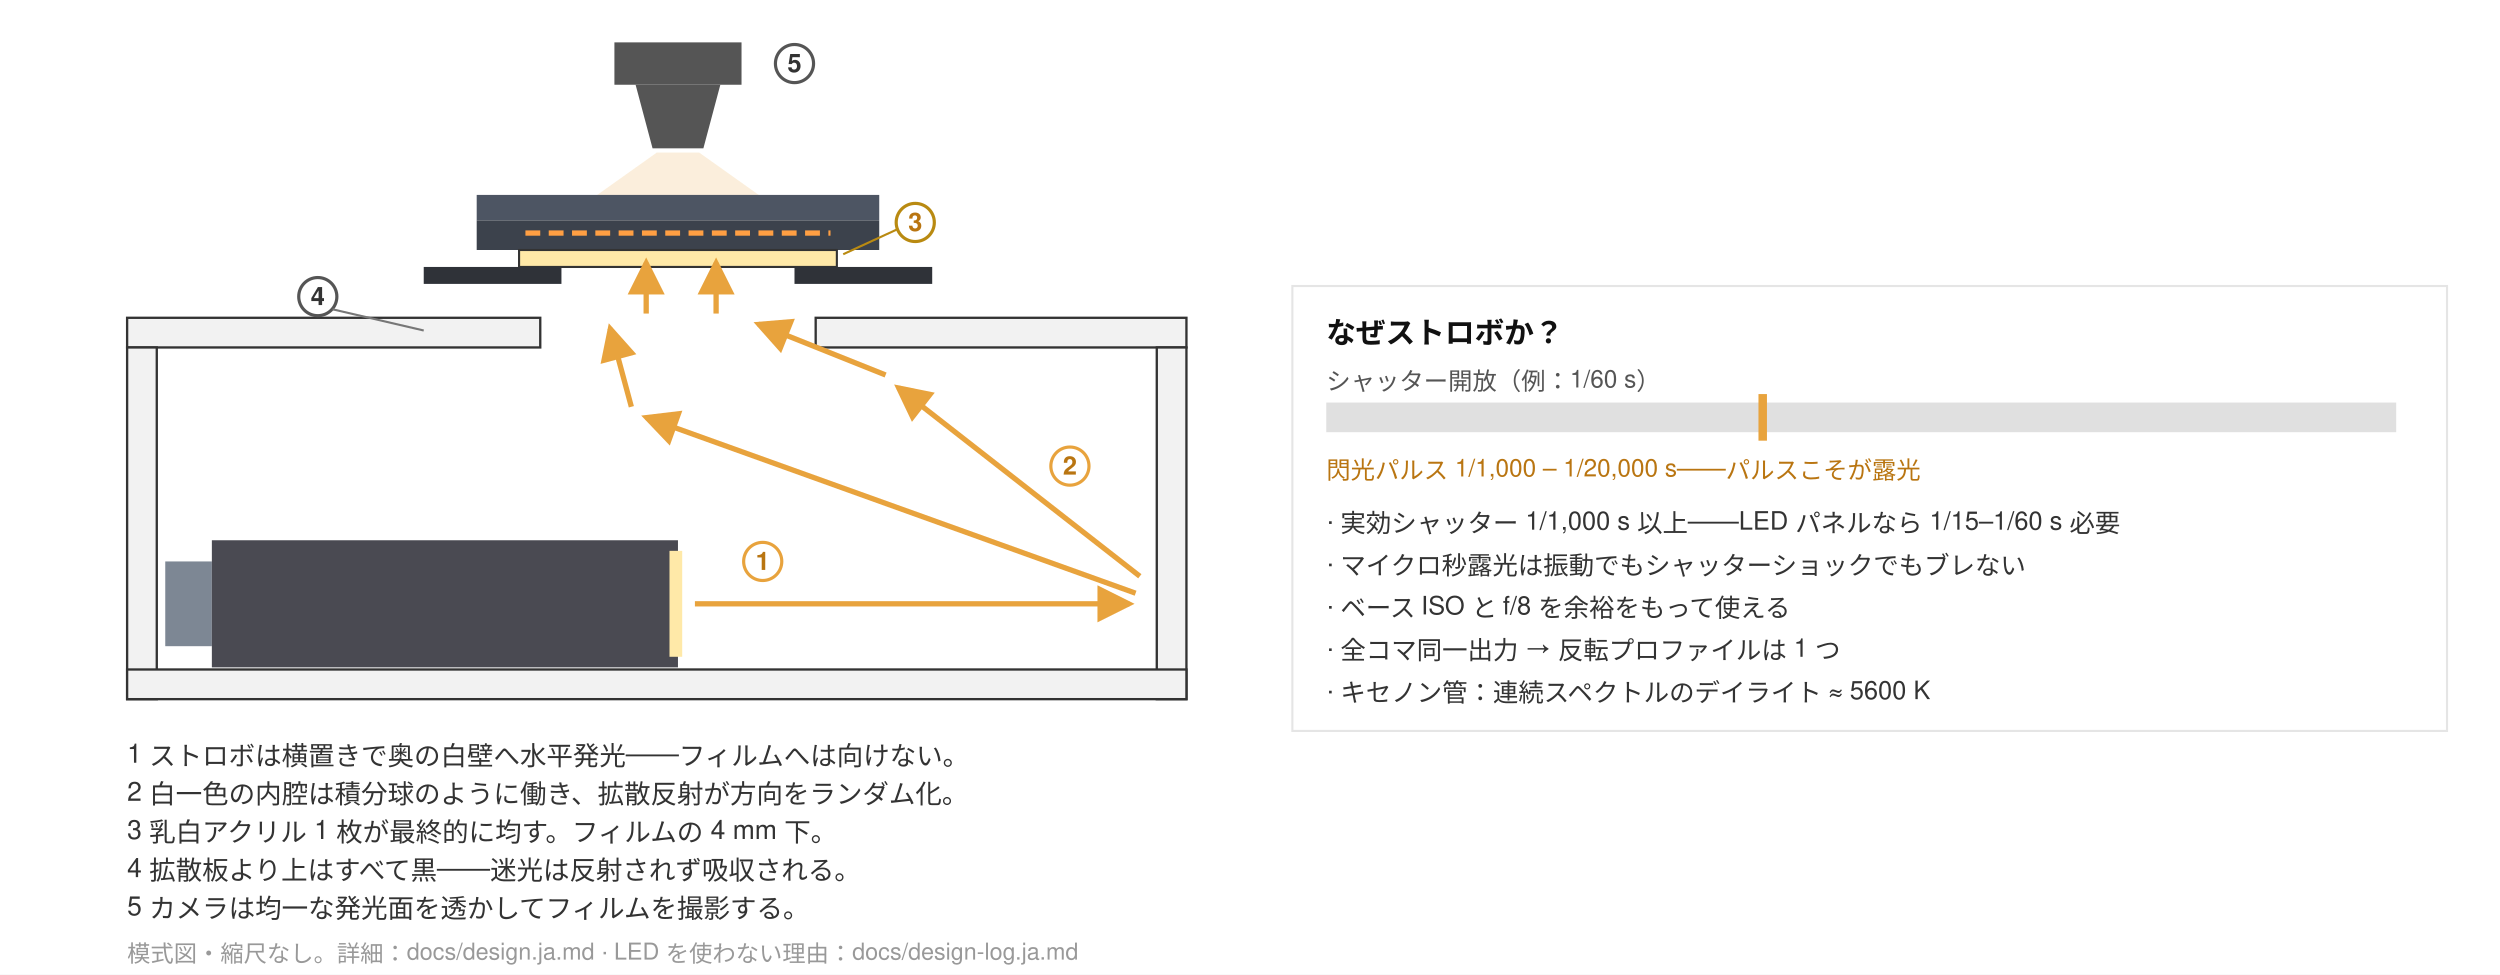
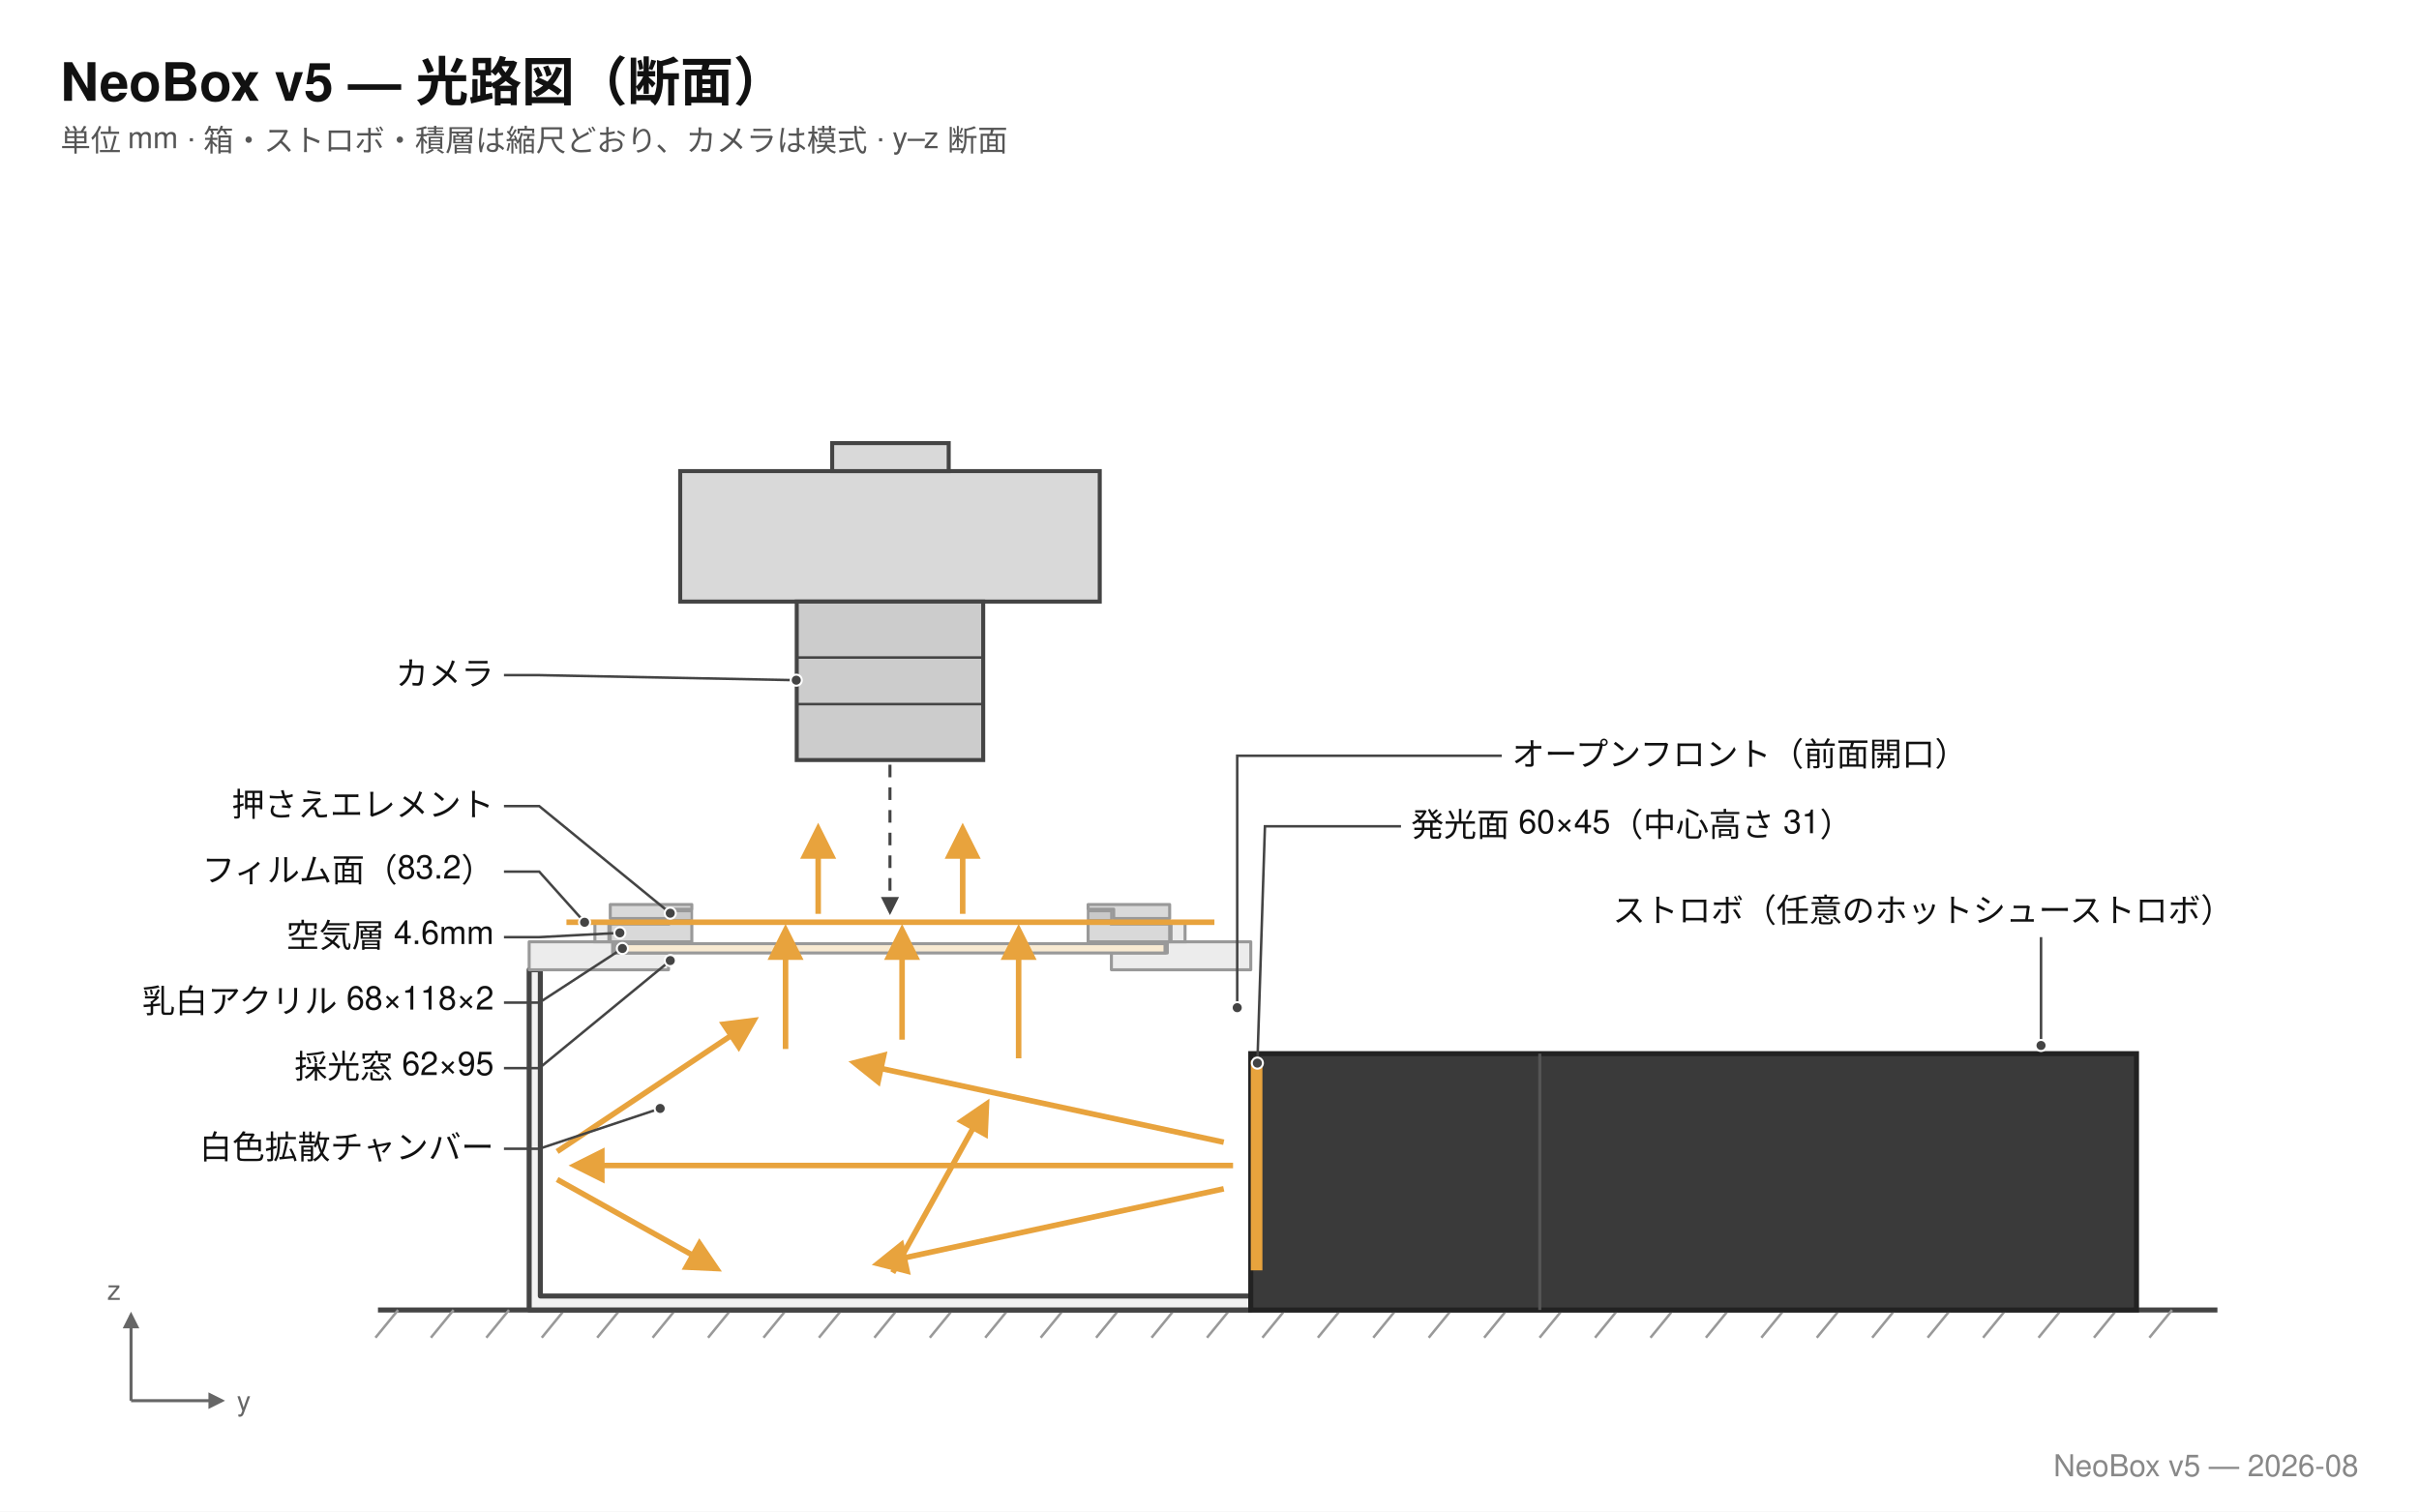
- <svg xmlns="http://www.w3.org/2000/svg" width="1180" height="460" viewBox="0 0 1180 460" font-family="Helvetica, Arial, sans-serif">
-   <rect width="1180" height="460" fill="#ffffff" />
-   <rect x="290" y="20" width="60" height="20" fill="#555" />
-   <polygon points="300,40 340,40 332,70 308,70" fill="#555" />
-   <polygon points="265,104 375,104 330,72 310,72" fill="#e8a33d" opacity="0.18" />
-   <rect x="225" y="92" width="190" height="12" fill="#4d5563" />
-   <rect x="225" y="104" width="190" height="14" fill="#3c424c" />
-   <line x1="248" y1="110" x2="392" y2="110" stroke="#ff9f43" stroke-width="2.5" stroke-dasharray="7 4" />
-   <rect x="245" y="118" width="150" height="8" fill="#ffe9a8" stroke="#333" stroke-width="1" />
-   <rect x="200" y="126" width="65" height="8" fill="#2f3238" />
-   <rect x="375" y="126" width="65" height="8" fill="#2f3238" />
-   <g fill="#f2f2f2" stroke="#333" stroke-width="1.1">
-     <rect x="60" y="150" width="195" height="14" />
-     <rect x="385" y="150" width="175" height="14" />
-     <rect x="60" y="164" width="14" height="166" />
-     <rect x="546" y="164" width="14" height="166" />
-     <rect x="60" y="316" width="500" height="14" />
-   </g>
-   <rect x="78" y="265" width="22" height="40" fill="#7d8794" />
-   <rect x="100" y="255" width="220" height="60" fill="#4a4a52" />
-   <rect x="316" y="260" width="6" height="50" fill="#ffe9a8" />
+ <svg xmlns="http://www.w3.org/2000/svg" width="960" height="600" viewBox="0 0 960 600" font-family="Helvetica, Arial, sans-serif">
+   <rect width="960" height="600" fill="#ffffff" />
  <defs>
-     <marker id="a" markerWidth="7" markerHeight="7" refX="6" refY="3.5" orient="auto">
-       <path d="M0,0 L7,3.5 L0,7 z" fill="#e8a33d" />
+     <marker id="ma" viewBox="0 0 10 10" refX="8" refY="5" markerWidth="6.5" markerHeight="6.5" orient="auto">
+       <path d="M0,0 L10,5 L0,10 z" fill="#e8a33d" />
+     </marker>
+     <marker id="md" viewBox="0 0 10 10" refX="8" refY="5" markerWidth="6" markerHeight="6" orient="auto">
+       <path d="M0,0 L10,5 L0,10 z" fill="#444" />
+     </marker>
+     <marker id="mg" viewBox="0 0 10 10" refX="8" refY="5" markerWidth="5.5" markerHeight="5.5" orient="auto">
+       <path d="M0,0 L10,5 L0,10 z" fill="#666" />
    </marker>
  </defs>
-   <g stroke="#e8a33d" stroke-width="2.5" fill="none" marker-end="url(#a)">
-     <path d="M328,285 L533,285" />
-     <path d="M538,272 L424,183" />
-     <path d="M536,280 L305,197" />
-     <path d="M418,177 L358,153" />
-     <path d="M298,192 L288,155" />
-     <path d="M305,148 L305,124" />
-     <path d="M338,148 L338,124" />
-   </g>
-   <g font-size="12" font-weight="bold" text-anchor="middle">
-     <circle cx="360" cy="265" r="9" fill="#fff" stroke="#e8a33d" stroke-width="1.5" />
-     <text x="360" y="269" fill="#b97511">1</text>
-     <circle cx="505" cy="220" r="9" fill="#fff" stroke="#e8a33d" stroke-width="1.5" />
-     <text x="505" y="224" fill="#b97511">2</text>
-     <circle cx="432" cy="105" r="9" fill="#fff" stroke="#b98a11" stroke-width="1.5" />
-     <text x="432" y="109" fill="#b97511">3</text>
-     <circle cx="150" cy="140" r="9" fill="#fff" stroke="#555" stroke-width="1.5" />
-     <text x="150" y="144" fill="#333">4</text>
-     <circle cx="375" cy="30" r="9" fill="#fff" stroke="#555" stroke-width="1.5" />
-     <text x="375" y="34" fill="#333">5</text>
-   </g>
-   <line x1="424" y1="108" x2="398" y2="120" stroke="#b98a11" stroke-width="1" />
-   <line x1="157" y1="146" x2="200" y2="156" stroke="#777" stroke-width="1" />
-   <g font-size="12.5" fill="#333">
-     <text x="60" y="360">1  ストロボは横置きで奥の白壁へ水平発光——フィルムへは向けない。</text>
-     <text x="60" y="378">2  白一色の内腔は積分球のように働き、拡散反射が方向をランダム化。</text>
-     <text x="60" y="396">3  乳白アクリル 1 枚が最終的に均す。フィルムの 4 mm 下。</text>
-     <text x="60" y="414">4  拡散板より上はすべて黒——迷光は反射されず吸収される。</text>
-     <text x="60" y="432">5  カメラは均一な発光面を透かしてフィルムを撮影する。</text>
-   </g>
-   <rect x="610" y="135" width="545" height="210" fill="none" stroke="#e5e5e5" stroke-width="1" />
-   <text x="626" y="162" font-size="14" font-weight="bold" fill="#111">なぜストロボか？</text>
-   <text x="626" y="184" font-size="11.5" fill="#555">シャッター開放（例：1/60 s）</text>
-   <rect x="626" y="190" width="505" height="14" fill="#e0e0e0" />
-   <rect x="830" y="186" width="4" height="22" fill="#e8a33d" />
-   <text x="626" y="226" font-size="11.5" fill="#b97511">閃光パルス 1/1,000 – 1/20,000 s——パルスこそが露光</text>
-   <g font-size="12" fill="#333">
-     <text x="626" y="250">· 実効シャッター 1/1,000 s 以上——LED パネルなら 1/15–1/60 s 必要</text>
-     <text x="626" y="270">· マイクロ秒露光は振動でもシャッターショックでもブレない</text>
-     <text x="626" y="290">· ベース ISO と f/8 を余裕をもって使える</text>
-     <text x="626" y="310">· 全コマ同一出力 → 反転プロファイルは 1 つ</text>
-     <text x="626" y="330">· キセノン管：連続スペクトルのデイライト ≈ 5600 K</text>
-   </g>
-   <text x="60" y="454" font-size="11" fill="#999">模式図・縮尺なし。詳細：docs/design.ja.md · LED を使わない理由：docs/design-log.ja.md</text>
+   <line x1="150" y1="520" x2="880" y2="520" stroke="#444" stroke-width="2" />
+   <line x1="158" y1="520" x2="149" y2="531" stroke="#999" stroke-width="1" />
+   <line x1="180" y1="520" x2="171" y2="531" stroke="#999" stroke-width="1" />
+   <line x1="202" y1="520" x2="193" y2="531" stroke="#999" stroke-width="1" />
+   <line x1="224" y1="520" x2="215" y2="531" stroke="#999" stroke-width="1" />
+   <line x1="246" y1="520" x2="237" y2="531" stroke="#999" stroke-width="1" />
+   <line x1="268" y1="520" x2="259" y2="531" stroke="#999" stroke-width="1" />
+   <line x1="290" y1="520" x2="281" y2="531" stroke="#999" stroke-width="1" />
+   <line x1="312" y1="520" x2="303" y2="531" stroke="#999" stroke-width="1" />
+   <line x1="334" y1="520" x2="325" y2="531" stroke="#999" stroke-width="1" />
+   <line x1="356" y1="520" x2="347" y2="531" stroke="#999" stroke-width="1" />
+   <line x1="378" y1="520" x2="369" y2="531" stroke="#999" stroke-width="1" />
+   <line x1="400" y1="520" x2="391" y2="531" stroke="#999" stroke-width="1" />
+   <line x1="422" y1="520" x2="413" y2="531" stroke="#999" stroke-width="1" />
+   <line x1="444" y1="520" x2="435" y2="531" stroke="#999" stroke-width="1" />
+   <line x1="466" y1="520" x2="457" y2="531" stroke="#999" stroke-width="1" />
+   <line x1="488" y1="520" x2="479" y2="531" stroke="#999" stroke-width="1" />
+   <line x1="510" y1="520" x2="501" y2="531" stroke="#999" stroke-width="1" />
+   <line x1="532" y1="520" x2="523" y2="531" stroke="#999" stroke-width="1" />
+   <line x1="554" y1="520" x2="545" y2="531" stroke="#999" stroke-width="1" />
+   <line x1="576" y1="520" x2="567" y2="531" stroke="#999" stroke-width="1" />
+   <line x1="598" y1="520" x2="589" y2="531" stroke="#999" stroke-width="1" />
+   <line x1="620" y1="520" x2="611" y2="531" stroke="#999" stroke-width="1" />
+   <line x1="642" y1="520" x2="633" y2="531" stroke="#999" stroke-width="1" />
+   <line x1="664" y1="520" x2="655" y2="531" stroke="#999" stroke-width="1" />
+   <line x1="686" y1="520" x2="677" y2="531" stroke="#999" stroke-width="1" />
+   <line x1="708" y1="520" x2="699" y2="531" stroke="#999" stroke-width="1" />
+   <line x1="730" y1="520" x2="721" y2="531" stroke="#999" stroke-width="1" />
+   <line x1="752" y1="520" x2="743" y2="531" stroke="#999" stroke-width="1" />
+   <line x1="774" y1="520" x2="765" y2="531" stroke="#999" stroke-width="1" />
+   <line x1="796" y1="520" x2="787" y2="531" stroke="#999" stroke-width="1" />
+   <line x1="818" y1="520" x2="809" y2="531" stroke="#999" stroke-width="1" />
+   <line x1="840" y1="520" x2="831" y2="531" stroke="#999" stroke-width="1" />
+   <line x1="862" y1="520" x2="853" y2="531" stroke="#999" stroke-width="1" />
+   <polygon points="210.0,520.0 496.38,520.0 496.38,514.45 214.44,514.45 214.44,384.95 210.0,384.95" fill="#f2f2f2" stroke="#444" stroke-width="2" stroke-linejoin="round" />
+   <polygon points="210.0,384.95 265.31,384.95 265.31,378.29 243.12,378.29 243.12,373.85 210.0,373.85" fill="#ececec" stroke="#999" stroke-width="1.2" stroke-linejoin="round" />
+   <polygon points="441.07,378.29 463.26,378.29 463.26,373.85 496.38,373.85 496.38,384.95 441.07,384.95" fill="#ececec" stroke="#999" stroke-width="1.2" stroke-linejoin="round" />
+   <rect x="236.09" y="366.45" width="5.55" height="7.4" fill="#ececec" stroke="#999" stroke-width="1.2" />
+   <rect x="464.75" y="366.45" width="5.55" height="7.4" fill="#ececec" stroke="#999" stroke-width="1.2" />
+   <rect x="244.04" y="374.59" width="218.3" height="3.7" fill="#f8ead2" stroke="#999" stroke-width="1.2" />
+   <polygon points="242.19,373.85 274.56,373.85 274.56,366.08 265.5,366.08 265.5,366.82 242.19,366.82" fill="#d9d9d9" stroke="#999" stroke-width="1.2" stroke-linejoin="round" />
+   <polygon points="431.82,373.85 464.19,373.85 464.19,366.82 440.88,366.82 440.88,366.08 431.82,366.08" fill="#d9d9d9" stroke="#999" stroke-width="1.2" stroke-linejoin="round" />
+   <rect x="265.31" y="361.64" width="9.25" height="3.7" fill="#c9c9c9" stroke="#999" stroke-width="1" />
+   <rect x="431.82" y="361.64" width="9.25" height="3.7" fill="#c9c9c9" stroke="#999" stroke-width="1" />
+   <polygon points="242.19,364.6 264.39,364.6 264.39,360.9 274.56,360.9 274.56,359.05 242.19,359.05" fill="#d9d9d9" stroke="#999" stroke-width="1.2" stroke-linejoin="round" />
+   <polygon points="464.19,364.6 441.99,364.6 441.99,360.9 431.82,360.9 431.82,359.05 464.19,359.05" fill="#d9d9d9" stroke="#999" stroke-width="1.2" stroke-linejoin="round" />
+   <rect x="496.38" y="418.25" width="351.5" height="101.75" fill="#3a3a3a" stroke="#222" stroke-width="2" />
+   <line x1="611.08" y1="520.0" x2="611.08" y2="418.25" stroke="#555" stroke-width="1.2" />
+   <rect x="496.38" y="421.02" width="4.62" height="83.25" fill="#e8a33d" stroke="none" stroke-width="0" />
+   <line x1="224.8" y1="366.08" x2="481.95" y2="366.08" stroke="#e8a33d" stroke-width="2.2" />
+   <rect x="269.94" y="187.0" width="166.5" height="51.8" fill="#d9d9d9" stroke="#444" stroke-width="1.6" />
+   <rect x="330.25" y="175.9" width="46.25" height="11.1" fill="#d9d9d9" stroke="#444" stroke-width="1.6" />
+   <rect x="316.19" y="238.8" width="74.0" height="62.9" fill="#cccccc" stroke="#444" stroke-width="1.6" />
+   <line x1="316.19" y1="279.5" x2="390.19" y2="279.5" stroke="#444" stroke-width="1" />
+   <line x1="316.19" y1="261.0" x2="390.19" y2="261.0" stroke="#444" stroke-width="1" />
+   <line x1="353.19" y1="303.55" x2="353.19" y2="361.82" stroke="#444" stroke-width="1.2" stroke-dasharray="5,4" marker-end="url(#md)" />
+   <line x1="489.35" y1="462.65" x2="228.5" y2="462.65" stroke="#e8a33d" stroke-width="2.2" marker-end="url(#ma)" />
+   <line x1="485.65" y1="453.4" x2="339.5" y2="421.95" stroke="#e8a33d" stroke-width="2.2" marker-end="url(#ma)" />
+   <line x1="485.65" y1="471.9" x2="348.75" y2="501.5" stroke="#e8a33d" stroke-width="2.2" marker-end="url(#ma)" />
+   <line x1="221.1" y1="457.1" x2="298.8" y2="405.3" stroke="#e8a33d" stroke-width="2.2" marker-end="url(#ma)" />
+   <line x1="221.1" y1="468.2" x2="284.0" y2="503.35" stroke="#e8a33d" stroke-width="2.2" marker-end="url(#ma)" />
+   <line x1="354.3" y1="505.2" x2="391.3" y2="438.6" stroke="#e8a33d" stroke-width="2.2" marker-end="url(#ma)" />
+   <line x1="311.75" y1="416.4" x2="311.75" y2="369.6" stroke="#e8a33d" stroke-width="2.2" marker-end="url(#ma)" />
+   <line x1="358.0" y1="412.7" x2="358.0" y2="369.6" stroke="#e8a33d" stroke-width="2.2" marker-end="url(#ma)" />
+   <line x1="404.25" y1="420.1" x2="404.25" y2="369.6" stroke="#e8a33d" stroke-width="2.2" marker-end="url(#ma)" />
+   <line x1="324.7" y1="362.75" x2="324.7" y2="329.45" stroke="#e8a33d" stroke-width="2.2" marker-end="url(#ma)" />
+   <line x1="382.05" y1="362.75" x2="382.05" y2="329.45" stroke="#e8a33d" stroke-width="2.2" marker-end="url(#ma)" />
+   <line x1="52" y1="556" x2="88" y2="556" stroke="#666" stroke-width="1.2" marker-end="url(#mg)" />
+   <line x1="52" y1="556" x2="52" y2="522" stroke="#666" stroke-width="1.2" marker-end="url(#mg)" />
+   <text x="94" y="560" font-size="11" fill="#666">y</text>
+   <text x="48" y="516" font-size="11" fill="#666" text-anchor="end">z</text>
+   <text x="196" y="272" font-size="13" fill="#111" text-anchor="end">カメラ</text>
+   <polyline points="200,268 214,268 316,270" fill="none" stroke="#444" stroke-width="1" />
+   <circle cx="316" cy="270" r="2.2" fill="#444" stroke="#ffffff" stroke-width="0.8" />
+   <text x="196" y="324" font-size="13" fill="#111" text-anchor="end">押さえエレメント</text>
+   <polyline points="200,320 214,320 266,362.5" fill="none" stroke="#444" stroke-width="1" />
+   <circle cx="266" cy="362.5" r="2.2" fill="#444" stroke="#ffffff" stroke-width="0.8" />
+   <text x="196" y="350" font-size="13" fill="#111" text-anchor="end">フィルム面（83.2）</text>
+   <polyline points="200,346 214,346 232,366.1" fill="none" stroke="#444" stroke-width="1" />
+   <circle cx="232" cy="366.1" r="2.2" fill="#444" stroke="#ffffff" stroke-width="0.8" />
+   <text x="196" y="376" font-size="13" fill="#111" text-anchor="end">空気層 4.6mm</text>
+   <polyline points="200,372 214,372 246,370.3" fill="none" stroke="#444" stroke-width="1" />
+   <circle cx="246" cy="370.3" r="2.2" fill="#444" stroke="#ffffff" stroke-width="0.8" />
+   <text x="196" y="402" font-size="13" fill="#111" text-anchor="end">乳白アクリル 68×118×2</text>
+   <polyline points="200,398 214,398 247,376.5" fill="none" stroke="#444" stroke-width="1" />
+   <circle cx="247" cy="376.5" r="2.2" fill="#444" stroke="#ffffff" stroke-width="0.8" />
+   <text x="196" y="428" font-size="13" fill="#111" text-anchor="end">採光窓 62×95</text>
+   <polyline points="200,424 214,424 266,381.3" fill="none" stroke="#444" stroke-width="1" />
+   <circle cx="266" cy="381.3" r="2.2" fill="#444" stroke="#ffffff" stroke-width="0.8" />
+   <text x="196" y="460" font-size="13" fill="#111" text-anchor="end">白色拡散チャンバー</text>
+   <polyline points="200,456 214,456 262,440" fill="none" stroke="#444" stroke-width="1" />
+   <circle cx="262" cy="440" r="2.2" fill="#444" stroke="#ffffff" stroke-width="0.8" />
+   <text x="600" y="304" font-size="13" fill="#111">オープンフロント（前面開口）</text>
+   <polyline points="596,300 491,300 491,400" fill="none" stroke="#444" stroke-width="1" />
+   <circle cx="491" cy="400" r="2.2" fill="#444" stroke="#ffffff" stroke-width="0.8" />
+   <text x="560" y="332" font-size="13" fill="#111">発光面 60×45（中心高さ 31）</text>
+   <polyline points="556,328 502,328 499,422" fill="none" stroke="#444" stroke-width="1" />
+   <circle cx="499" cy="422" r="2.2" fill="#444" stroke="#ffffff" stroke-width="0.8" />
+   <text x="640" y="366" font-size="13" fill="#111">ストロボ（任意のホットシューストロボ）</text>
+   <polyline points="810,372 810,415" fill="none" stroke="#444" stroke-width="1" />
+   <circle cx="810" cy="415" r="2.2" fill="#444" stroke="#ffffff" stroke-width="0.8" />
+   <text x="24" y="40" font-size="21" fill="#111" font-weight="bold">NeoBox v5 — 光路図（断面）</text>
+   <text x="24" y="60" font-size="12" fill="#555">単位 mm · 箱・ストロボ・積層は縮尺どおり、カメラは模式 · y–z 断面</text>
+   <text x="936" y="586" font-size="12" fill="#888" text-anchor="end">NeoBox v5 — 2026-08</text>
</svg>
